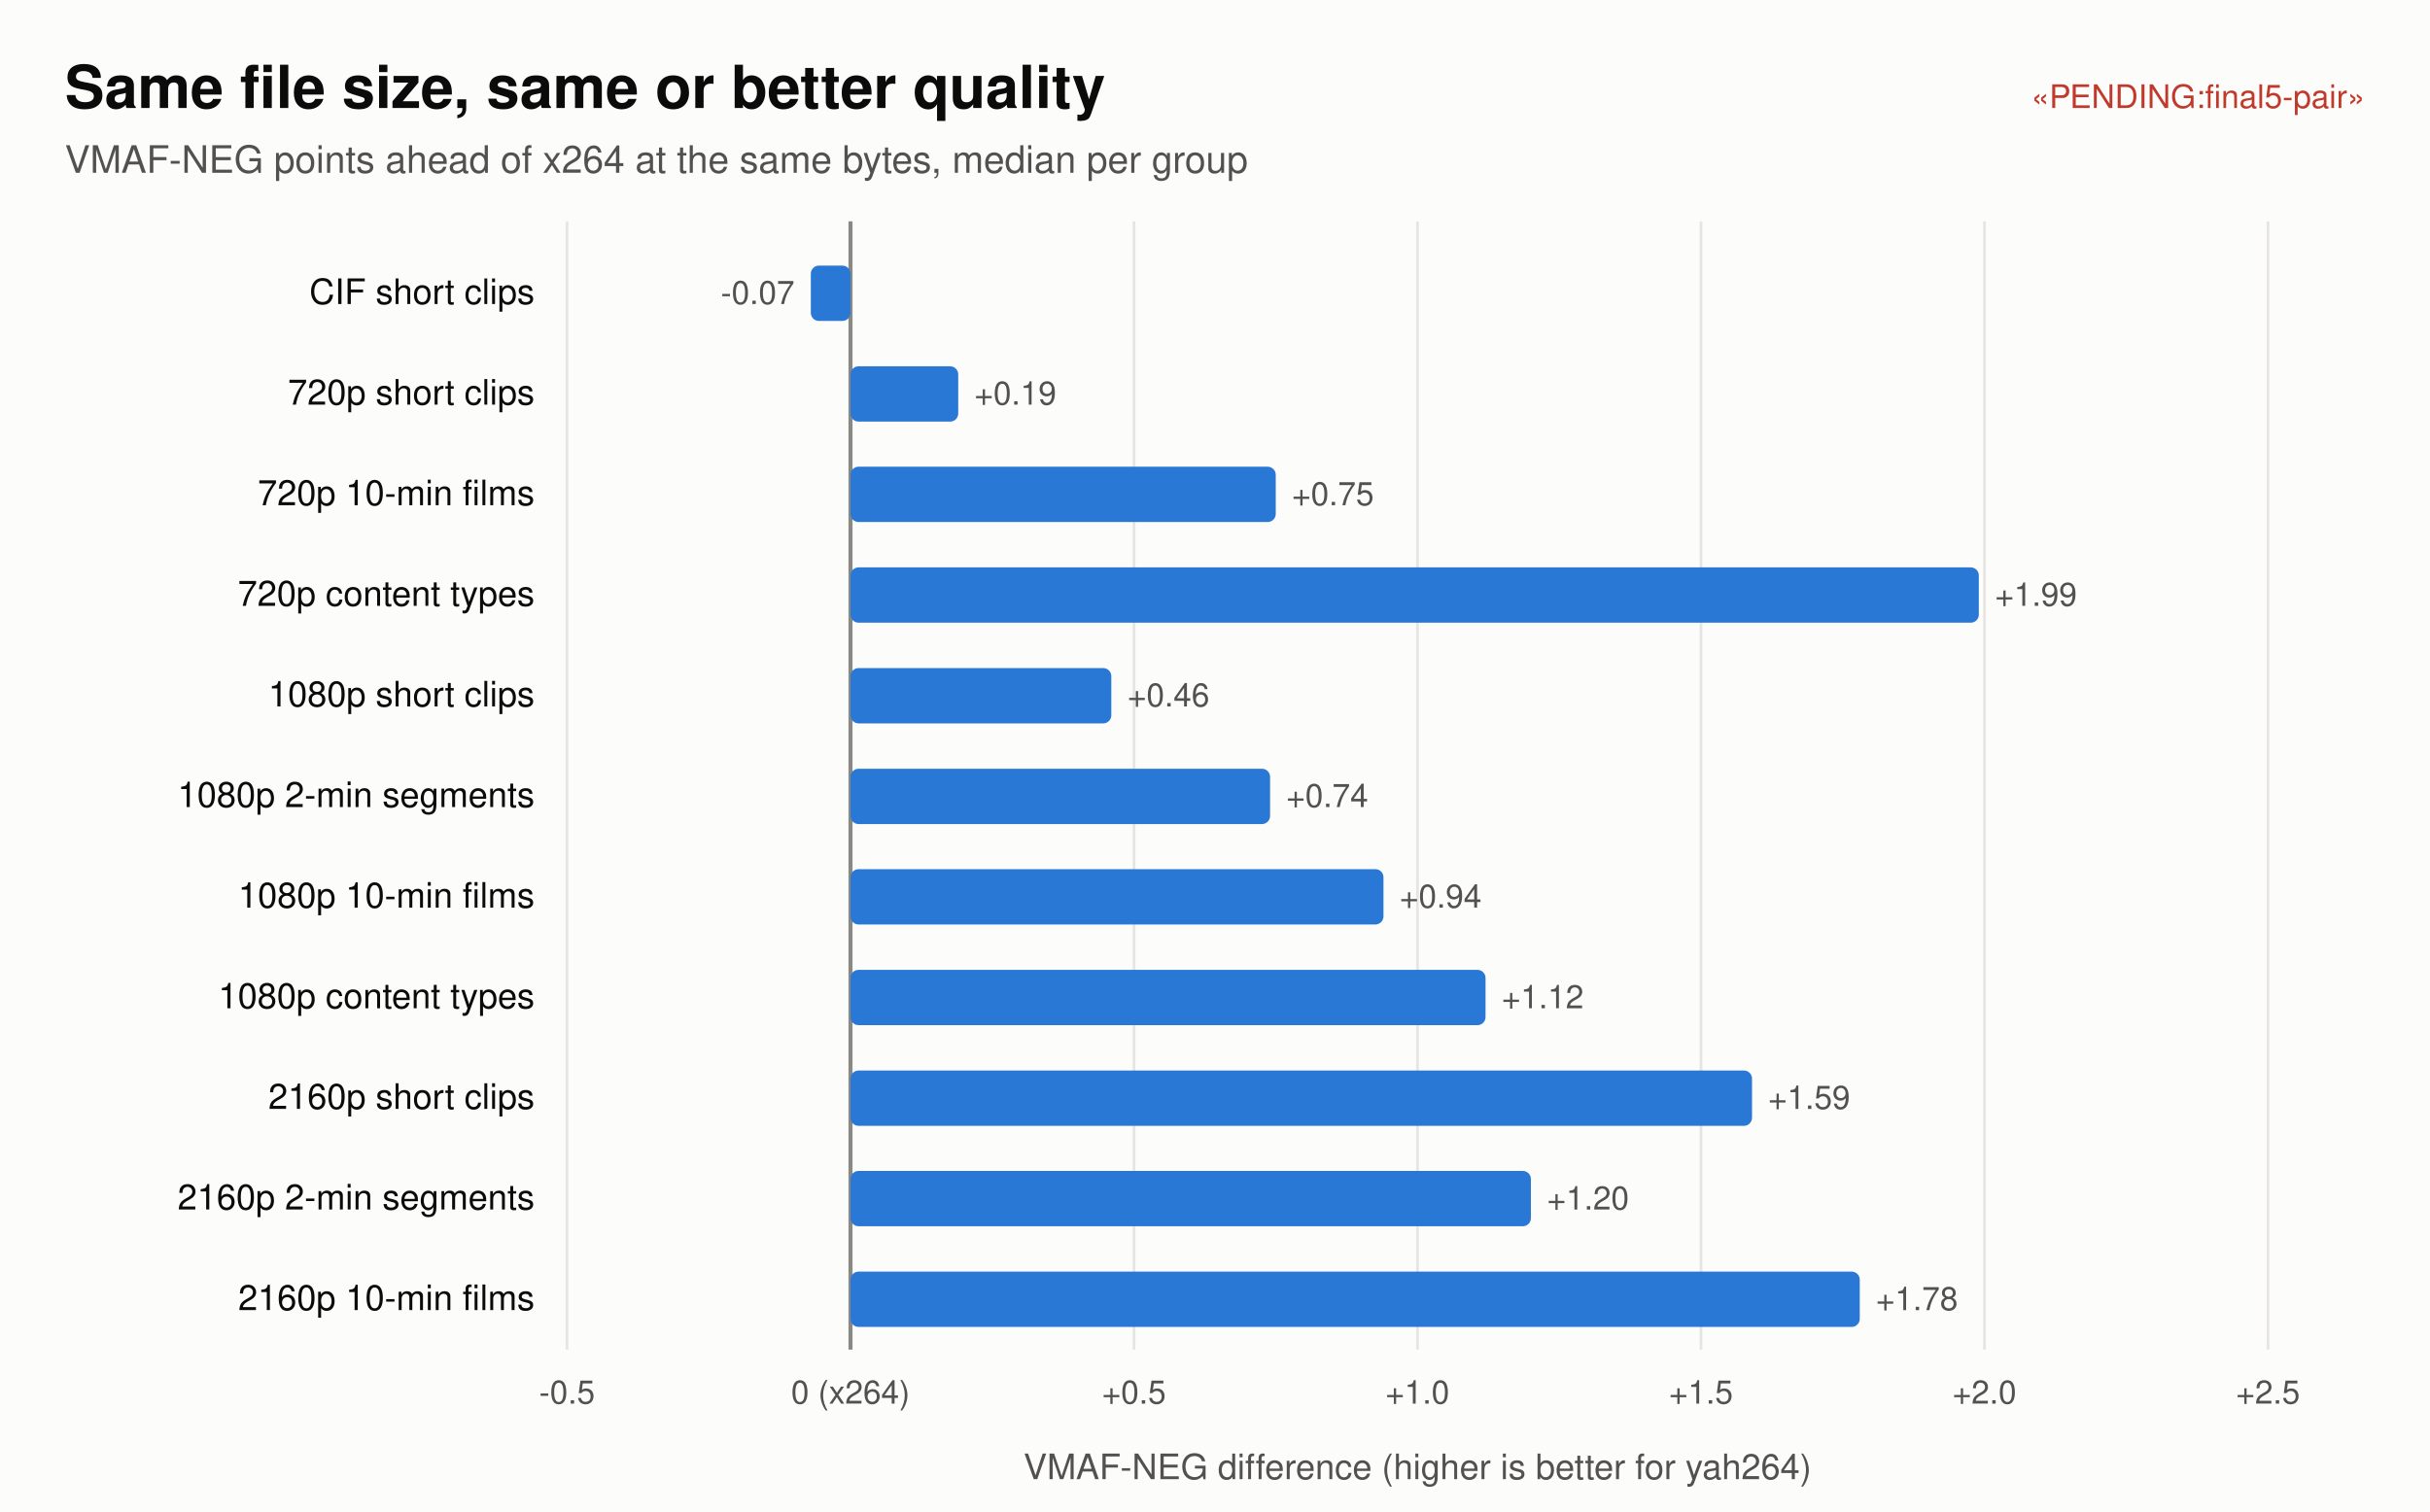
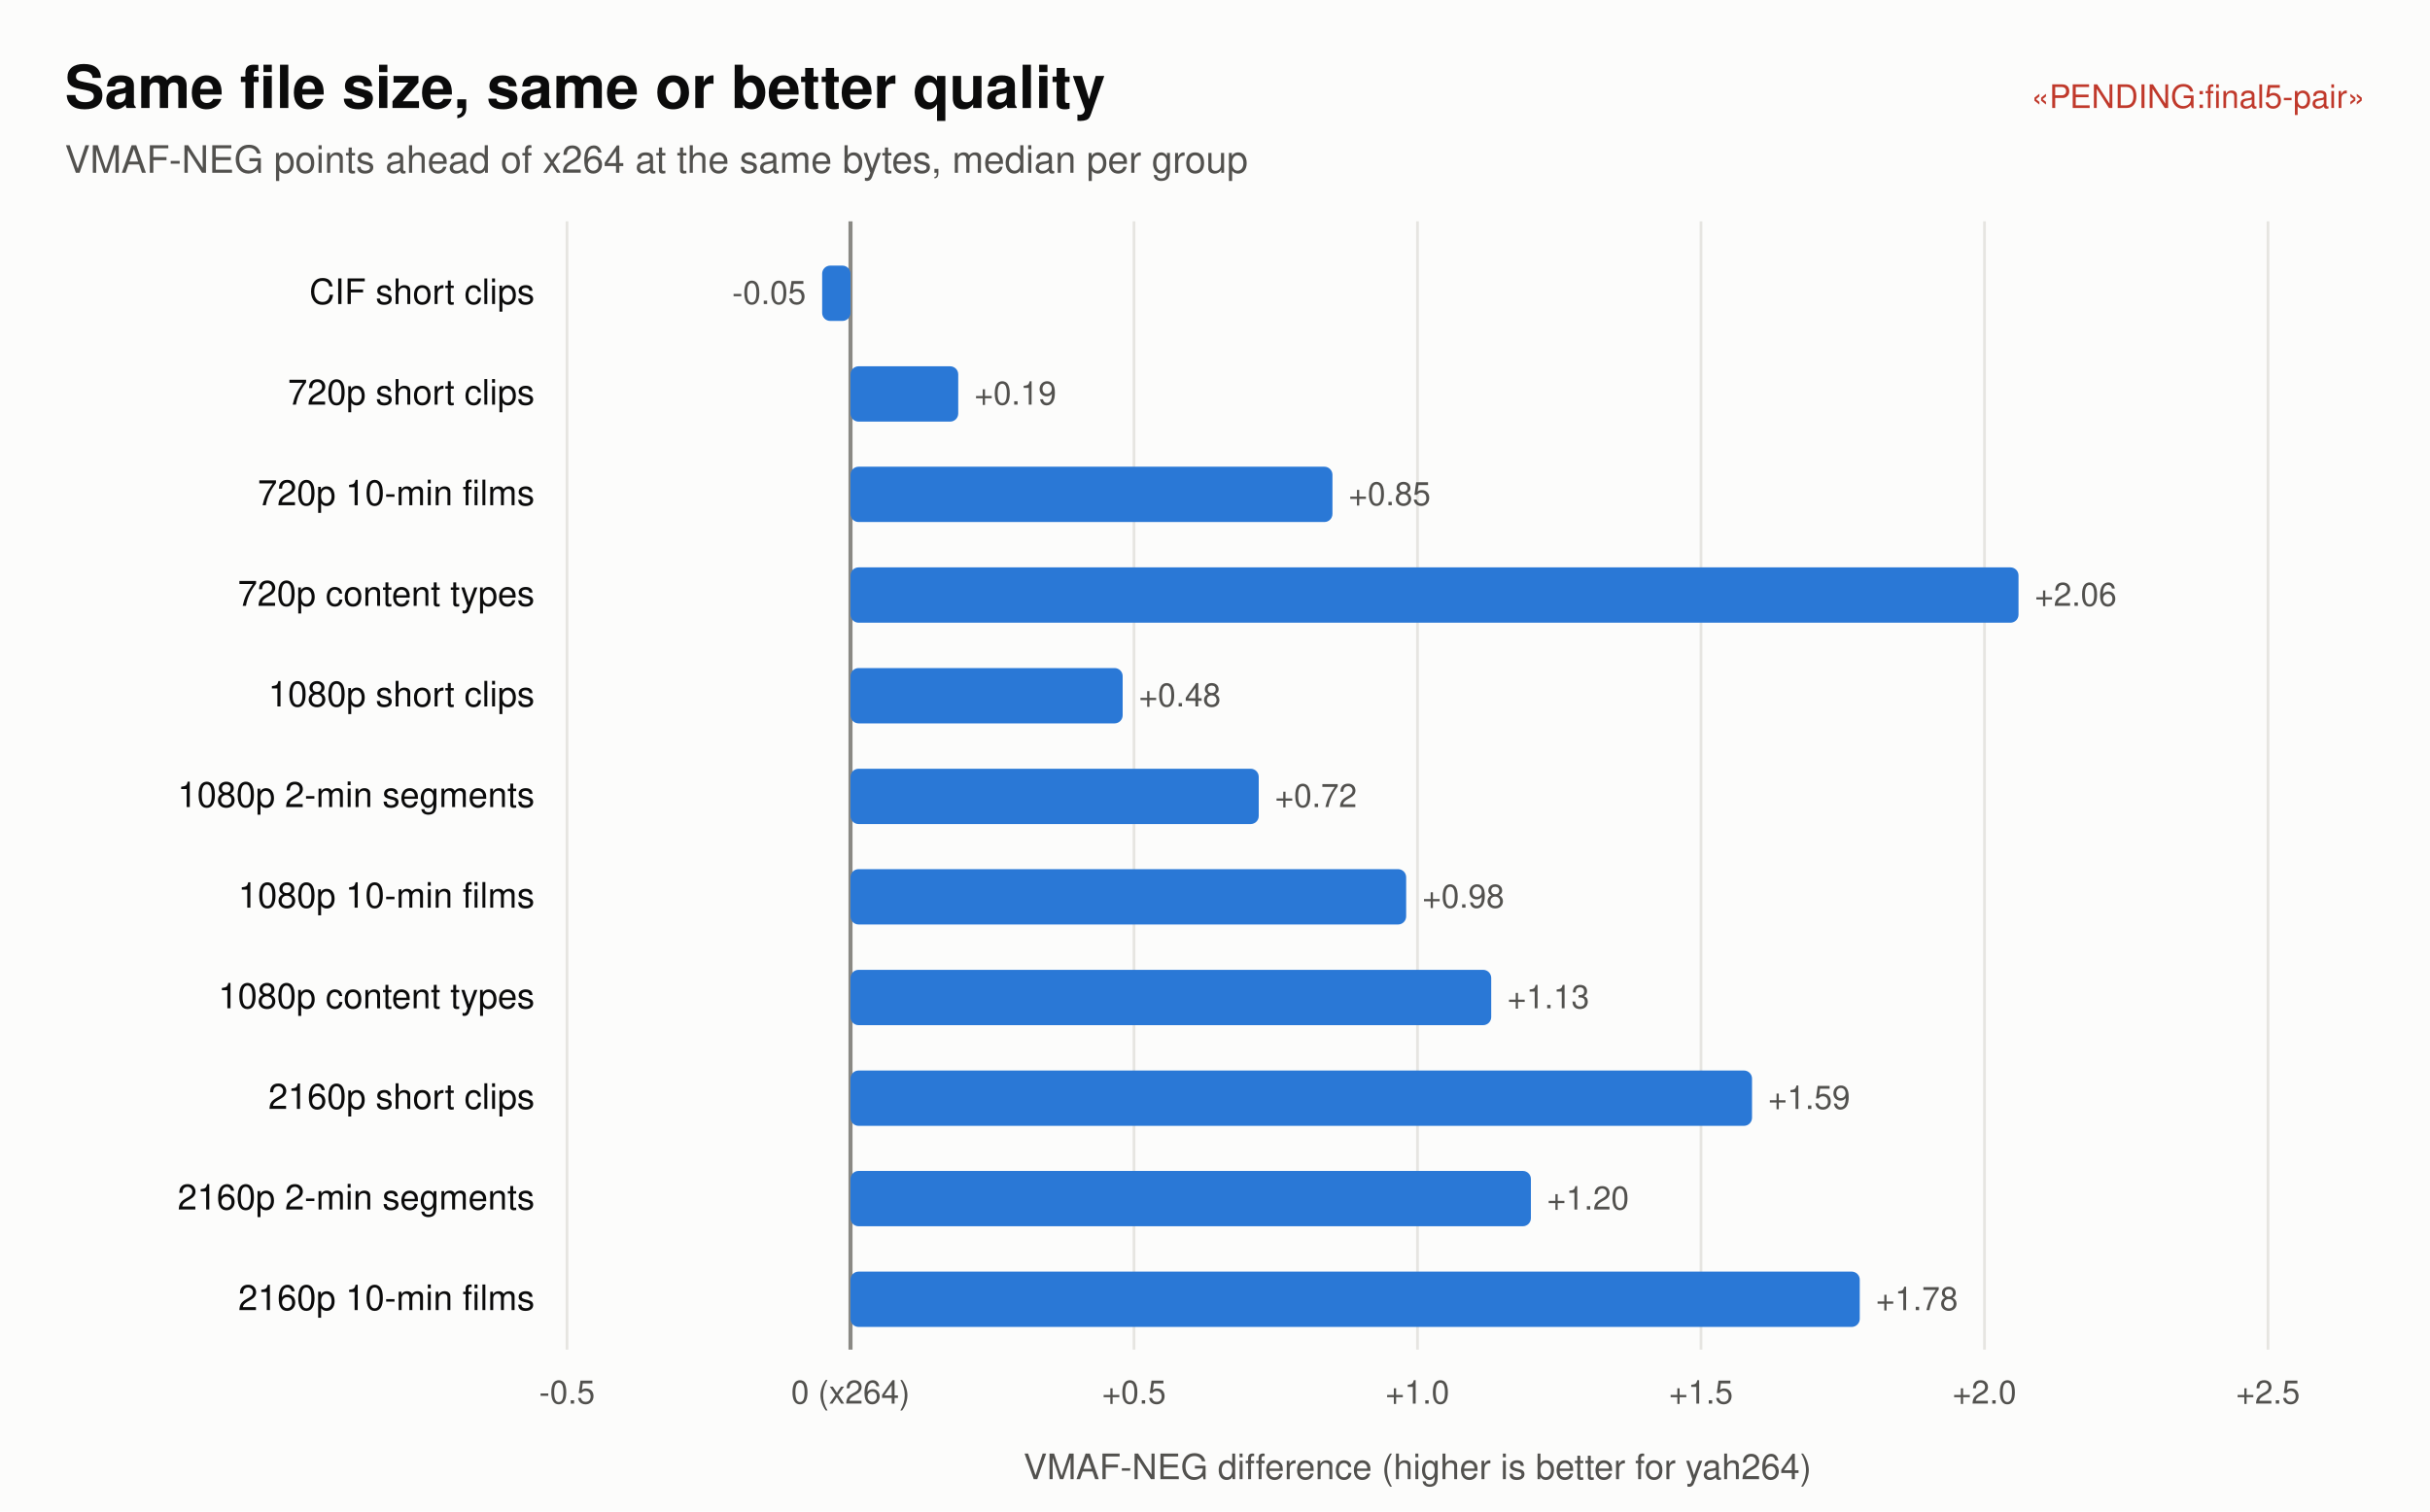
<svg xmlns="http://www.w3.org/2000/svg" width="900" height="560" viewBox="0 0 900 560">
  <rect width="100%" height="100%" fill="#fcfcfb" />
  <text x="24" y="40" font-family="-apple-system,Helvetica,Arial,sans-serif" font-size="22" fill="#0b0b0b" text-anchor="start" font-weight="600">Same file size, same or better quality</text>
  <text x="24" y="64" font-family="-apple-system,Helvetica,Arial,sans-serif" font-size="14" fill="#52514e" text-anchor="start" font-weight="normal">VMAF-NEG points ahead of x264 at the same bytes, median per group</text>
  <text x="876" y="40" font-family="-apple-system,Helvetica,Arial,sans-serif" font-size="12" fill="#c0392b" text-anchor="end" font-weight="normal">«PENDING:final5-pair»</text>
  <line x1="210.0" y1="82" x2="210.0" y2="500" stroke="#e6e5e1" stroke-width="1" />
  <text x="210.0" y="520" font-family="-apple-system,Helvetica,Arial,sans-serif" font-size="12" fill="#52514e" text-anchor="middle" font-weight="normal">-0.5</text>
  <line x1="315.0" y1="82" x2="315.0" y2="500" stroke="#8a8984" stroke-width="1.5" />
  <text x="315.0" y="520" font-family="-apple-system,Helvetica,Arial,sans-serif" font-size="12" fill="#52514e" text-anchor="middle" font-weight="normal">0 (x264)</text>
  <line x1="420.0" y1="82" x2="420.0" y2="500" stroke="#e6e5e1" stroke-width="1" />
  <text x="420.0" y="520" font-family="-apple-system,Helvetica,Arial,sans-serif" font-size="12" fill="#52514e" text-anchor="middle" font-weight="normal">+0.5</text>
  <line x1="525.0" y1="82" x2="525.0" y2="500" stroke="#e6e5e1" stroke-width="1" />
  <text x="525.0" y="520" font-family="-apple-system,Helvetica,Arial,sans-serif" font-size="12" fill="#52514e" text-anchor="middle" font-weight="normal">+1.0</text>
  <line x1="630.0" y1="82" x2="630.0" y2="500" stroke="#e6e5e1" stroke-width="1" />
  <text x="630.0" y="520" font-family="-apple-system,Helvetica,Arial,sans-serif" font-size="12" fill="#52514e" text-anchor="middle" font-weight="normal">+1.5</text>
  <line x1="735.0" y1="82" x2="735.0" y2="500" stroke="#e6e5e1" stroke-width="1" />
  <text x="735.0" y="520" font-family="-apple-system,Helvetica,Arial,sans-serif" font-size="12" fill="#52514e" text-anchor="middle" font-weight="normal">+2.0</text>
  <line x1="840.0" y1="82" x2="840.0" y2="500" stroke="#e6e5e1" stroke-width="1" />
  <text x="840.0" y="520" font-family="-apple-system,Helvetica,Arial,sans-serif" font-size="12" fill="#52514e" text-anchor="middle" font-weight="normal">+2.5</text>
  <text x="525.0" y="548" font-family="-apple-system,Helvetica,Arial,sans-serif" font-size="13" fill="#52514e" text-anchor="middle" font-weight="normal">VMAF-NEG difference (higher is better for yah264)</text>
  <text x="198" y="112.636" font-family="-apple-system,Helvetica,Arial,sans-serif" font-size="13" fill="#0b0b0b" text-anchor="end" font-weight="normal">CIF short clips</text>
-   <rect x="300.3" y="98.4" width="14.7" height="20.5" rx="3" fill="#2a78d6" />
-   <text x="294.3" y="112.636" font-family="-apple-system,Helvetica,Arial,sans-serif" font-size="12" fill="#52514e" text-anchor="end" font-weight="normal">-0.07</text>
+   <rect x="304.5" y="98.4" width="10.5" height="20.5" rx="3" fill="#2a78d6" />
+   <text x="298.5" y="112.636" font-family="-apple-system,Helvetica,Arial,sans-serif" font-size="12" fill="#52514e" text-anchor="end" font-weight="normal">-0.05</text>
  <text x="198" y="149.909" font-family="-apple-system,Helvetica,Arial,sans-serif" font-size="13" fill="#0b0b0b" text-anchor="end" font-weight="normal">720p short clips</text>
  <rect x="315.0" y="135.7" width="39.9" height="20.5" rx="3" fill="#2a78d6" />
  <text x="360.9" y="149.909" font-family="-apple-system,Helvetica,Arial,sans-serif" font-size="12" fill="#52514e" text-anchor="start" font-weight="normal">+0.19</text>
  <text x="198" y="187.182" font-family="-apple-system,Helvetica,Arial,sans-serif" font-size="13" fill="#0b0b0b" text-anchor="end" font-weight="normal">720p 10-min films</text>
-   <rect x="315.0" y="172.9" width="157.5" height="20.5" rx="3" fill="#2a78d6" />
-   <text x="478.5" y="187.182" font-family="-apple-system,Helvetica,Arial,sans-serif" font-size="12" fill="#52514e" text-anchor="start" font-weight="normal">+0.75</text>
+   <rect x="315.0" y="172.9" width="178.5" height="20.5" rx="3" fill="#2a78d6" />
+   <text x="499.5" y="187.182" font-family="-apple-system,Helvetica,Arial,sans-serif" font-size="12" fill="#52514e" text-anchor="start" font-weight="normal">+0.85</text>
  <text x="198" y="224.455" font-family="-apple-system,Helvetica,Arial,sans-serif" font-size="13" fill="#0b0b0b" text-anchor="end" font-weight="normal">720p content types</text>
-   <rect x="315.0" y="210.2" width="417.9" height="20.5" rx="3" fill="#2a78d6" />
-   <text x="738.9" y="224.455" font-family="-apple-system,Helvetica,Arial,sans-serif" font-size="12" fill="#52514e" text-anchor="start" font-weight="normal">+1.99</text>
+   <rect x="315.0" y="210.2" width="432.6" height="20.5" rx="3" fill="#2a78d6" />
+   <text x="753.6" y="224.455" font-family="-apple-system,Helvetica,Arial,sans-serif" font-size="12" fill="#52514e" text-anchor="start" font-weight="normal">+2.06</text>
  <text x="198" y="261.727" font-family="-apple-system,Helvetica,Arial,sans-serif" font-size="13" fill="#0b0b0b" text-anchor="end" font-weight="normal">1080p short clips</text>
-   <rect x="315.0" y="247.5" width="96.6" height="20.5" rx="3" fill="#2a78d6" />
-   <text x="417.6" y="261.727" font-family="-apple-system,Helvetica,Arial,sans-serif" font-size="12" fill="#52514e" text-anchor="start" font-weight="normal">+0.46</text>
+   <rect x="315.0" y="247.5" width="100.8" height="20.5" rx="3" fill="#2a78d6" />
+   <text x="421.8" y="261.727" font-family="-apple-system,Helvetica,Arial,sans-serif" font-size="12" fill="#52514e" text-anchor="start" font-weight="normal">+0.48</text>
  <text x="198" y="299.0" font-family="-apple-system,Helvetica,Arial,sans-serif" font-size="13" fill="#0b0b0b" text-anchor="end" font-weight="normal">1080p 2-min segments</text>
-   <rect x="315.0" y="284.8" width="155.4" height="20.5" rx="3" fill="#2a78d6" />
-   <text x="476.4" y="299.0" font-family="-apple-system,Helvetica,Arial,sans-serif" font-size="12" fill="#52514e" text-anchor="start" font-weight="normal">+0.74</text>
+   <rect x="315.0" y="284.8" width="151.2" height="20.5" rx="3" fill="#2a78d6" />
+   <text x="472.2" y="299.0" font-family="-apple-system,Helvetica,Arial,sans-serif" font-size="12" fill="#52514e" text-anchor="start" font-weight="normal">+0.72</text>
  <text x="198" y="336.273" font-family="-apple-system,Helvetica,Arial,sans-serif" font-size="13" fill="#0b0b0b" text-anchor="end" font-weight="normal">1080p 10-min films</text>
-   <rect x="315.0" y="322.0" width="197.4" height="20.5" rx="3" fill="#2a78d6" />
-   <text x="518.4" y="336.273" font-family="-apple-system,Helvetica,Arial,sans-serif" font-size="12" fill="#52514e" text-anchor="start" font-weight="normal">+0.94</text>
+   <rect x="315.0" y="322.0" width="205.8" height="20.5" rx="3" fill="#2a78d6" />
+   <text x="526.8" y="336.273" font-family="-apple-system,Helvetica,Arial,sans-serif" font-size="12" fill="#52514e" text-anchor="start" font-weight="normal">+0.98</text>
  <text x="198" y="373.545" font-family="-apple-system,Helvetica,Arial,sans-serif" font-size="13" fill="#0b0b0b" text-anchor="end" font-weight="normal">1080p content types</text>
-   <rect x="315.0" y="359.3" width="235.2" height="20.5" rx="3" fill="#2a78d6" />
-   <text x="556.2" y="373.545" font-family="-apple-system,Helvetica,Arial,sans-serif" font-size="12" fill="#52514e" text-anchor="start" font-weight="normal">+1.12</text>
+   <rect x="315.0" y="359.3" width="237.3" height="20.5" rx="3" fill="#2a78d6" />
+   <text x="558.3" y="373.545" font-family="-apple-system,Helvetica,Arial,sans-serif" font-size="12" fill="#52514e" text-anchor="start" font-weight="normal">+1.13</text>
  <text x="198" y="410.818" font-family="-apple-system,Helvetica,Arial,sans-serif" font-size="13" fill="#0b0b0b" text-anchor="end" font-weight="normal">2160p short clips</text>
  <rect x="315.0" y="396.6" width="333.9" height="20.5" rx="3" fill="#2a78d6" />
  <text x="654.9" y="410.818" font-family="-apple-system,Helvetica,Arial,sans-serif" font-size="12" fill="#52514e" text-anchor="start" font-weight="normal">+1.59</text>
  <text x="198" y="448.091" font-family="-apple-system,Helvetica,Arial,sans-serif" font-size="13" fill="#0b0b0b" text-anchor="end" font-weight="normal">2160p 2-min segments</text>
  <rect x="315.0" y="433.8" width="252.0" height="20.5" rx="3" fill="#2a78d6" />
  <text x="573.0" y="448.091" font-family="-apple-system,Helvetica,Arial,sans-serif" font-size="12" fill="#52514e" text-anchor="start" font-weight="normal">+1.20</text>
  <text x="198" y="485.364" font-family="-apple-system,Helvetica,Arial,sans-serif" font-size="13" fill="#0b0b0b" text-anchor="end" font-weight="normal">2160p 10-min films</text>
  <rect x="315.0" y="471.1" width="373.8" height="20.5" rx="3" fill="#2a78d6" />
  <text x="694.8" y="485.364" font-family="-apple-system,Helvetica,Arial,sans-serif" font-size="12" fill="#52514e" text-anchor="start" font-weight="normal">+1.78</text>
</svg>
